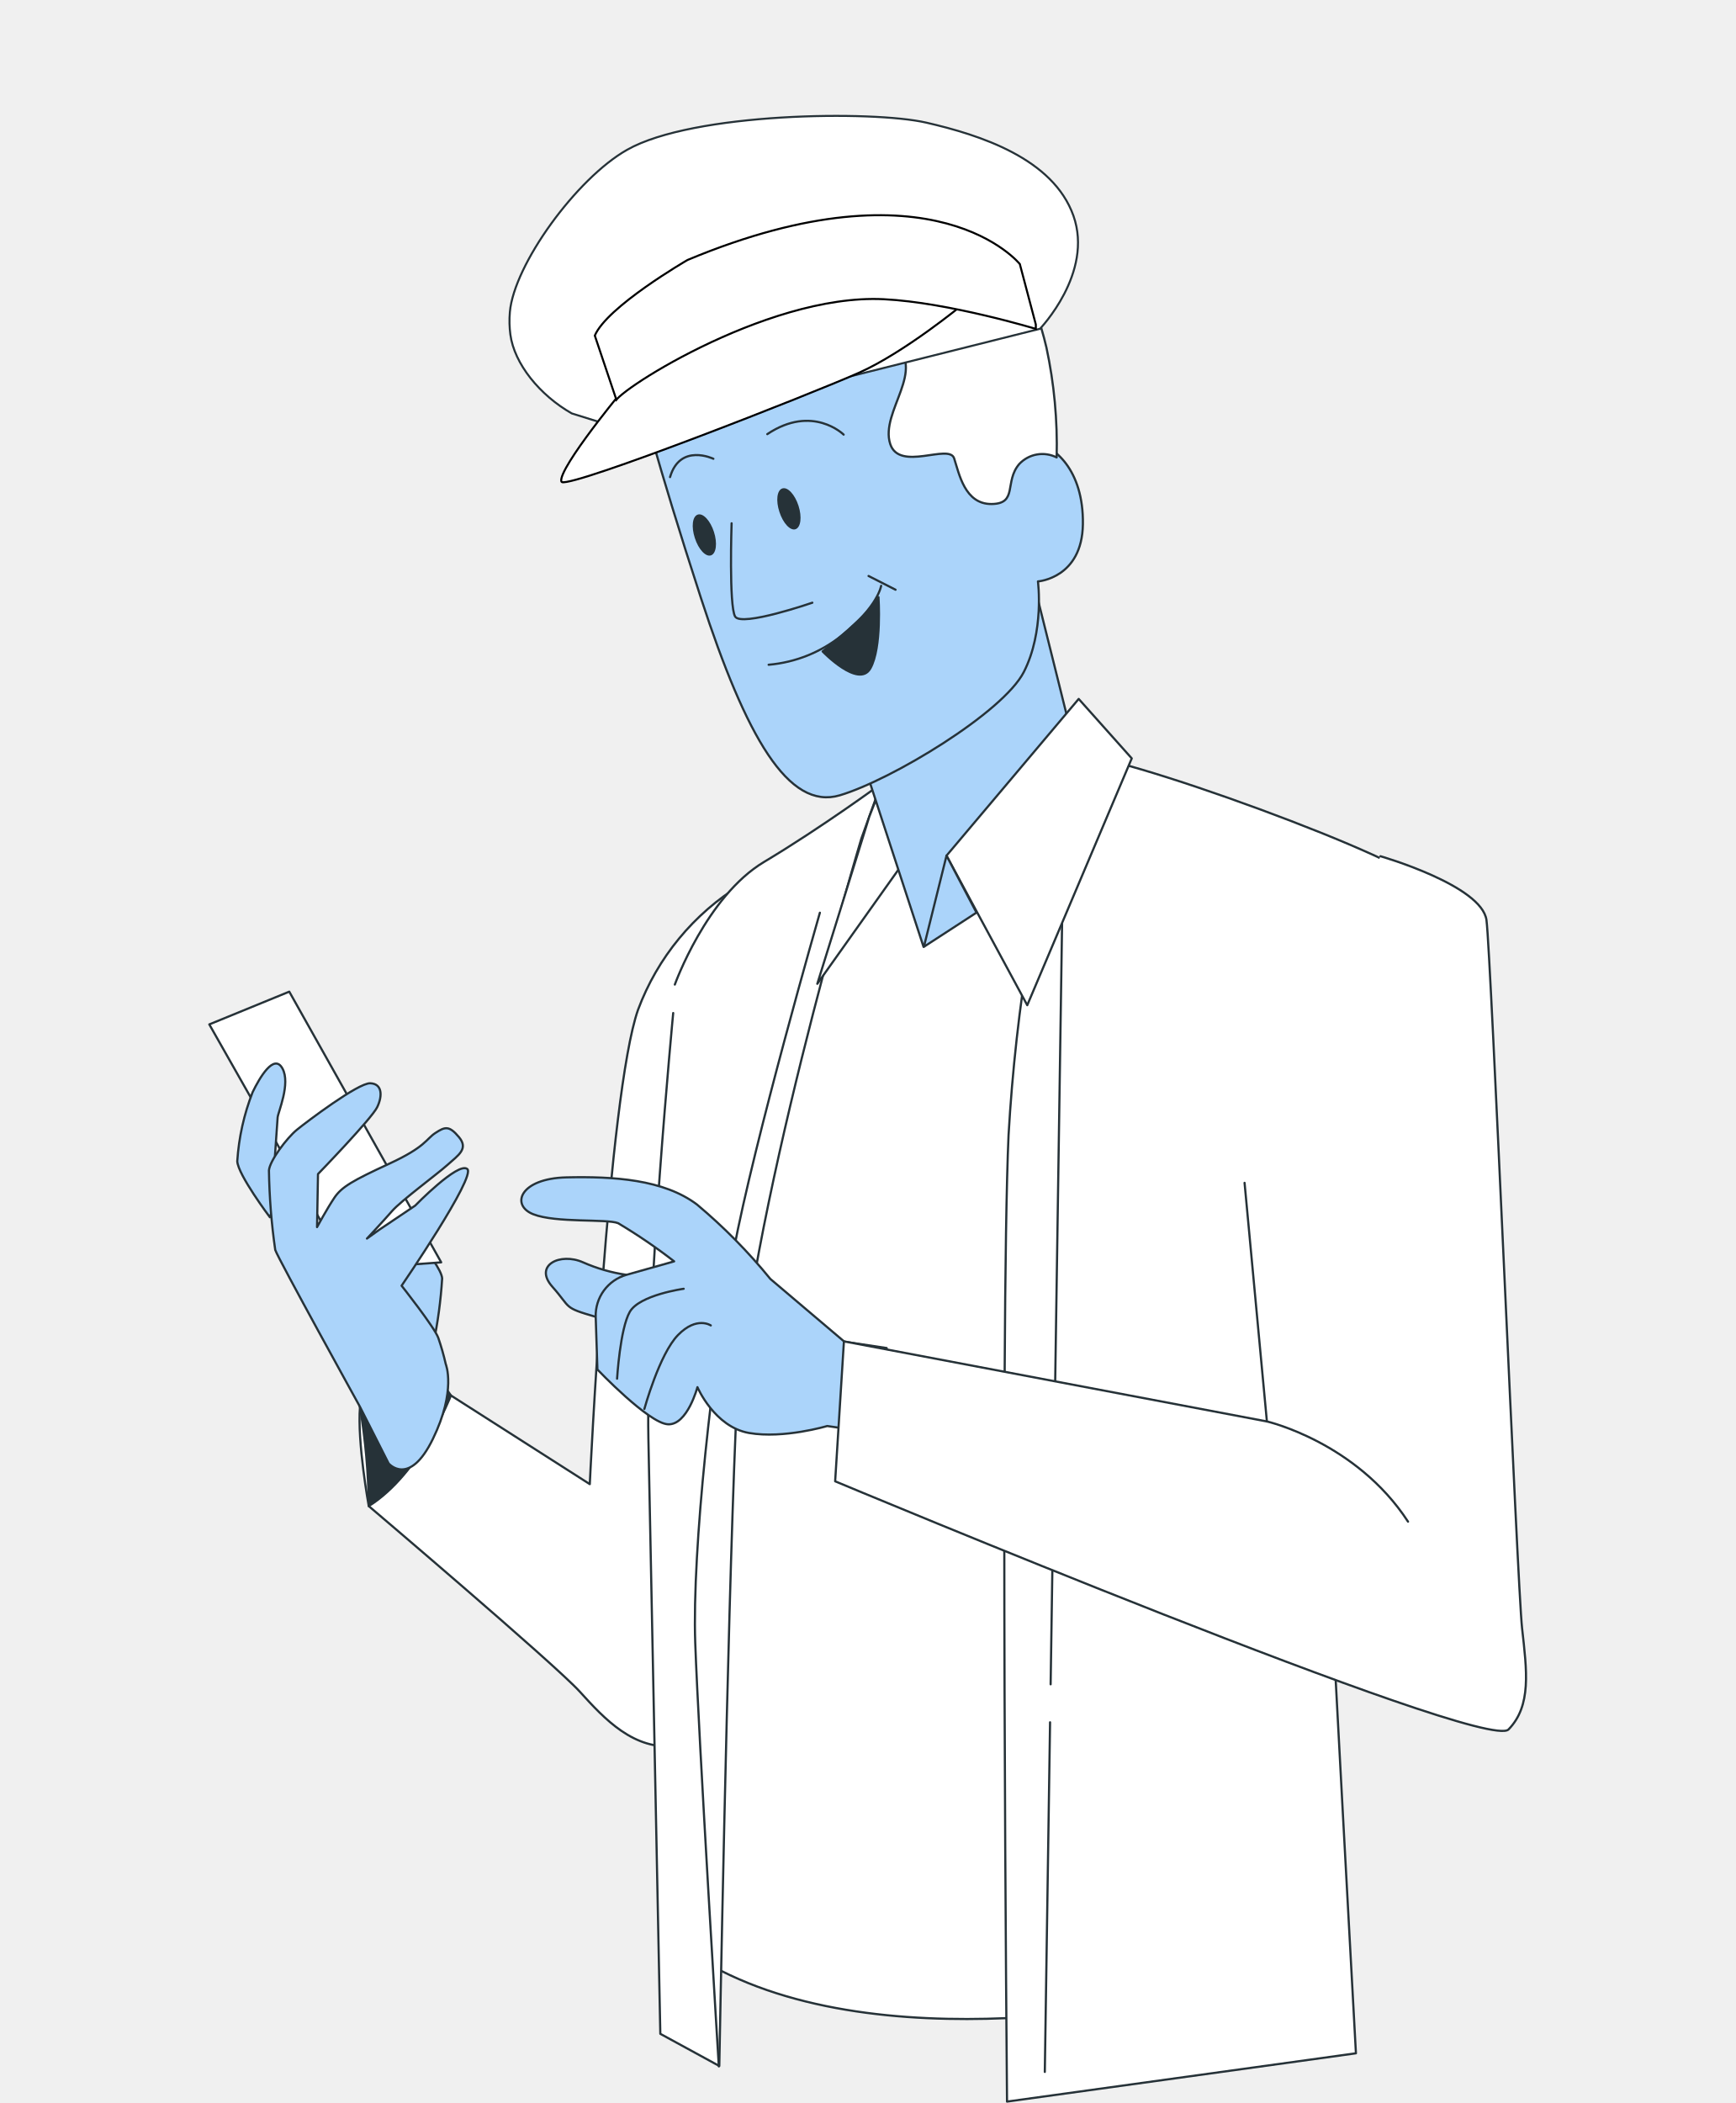
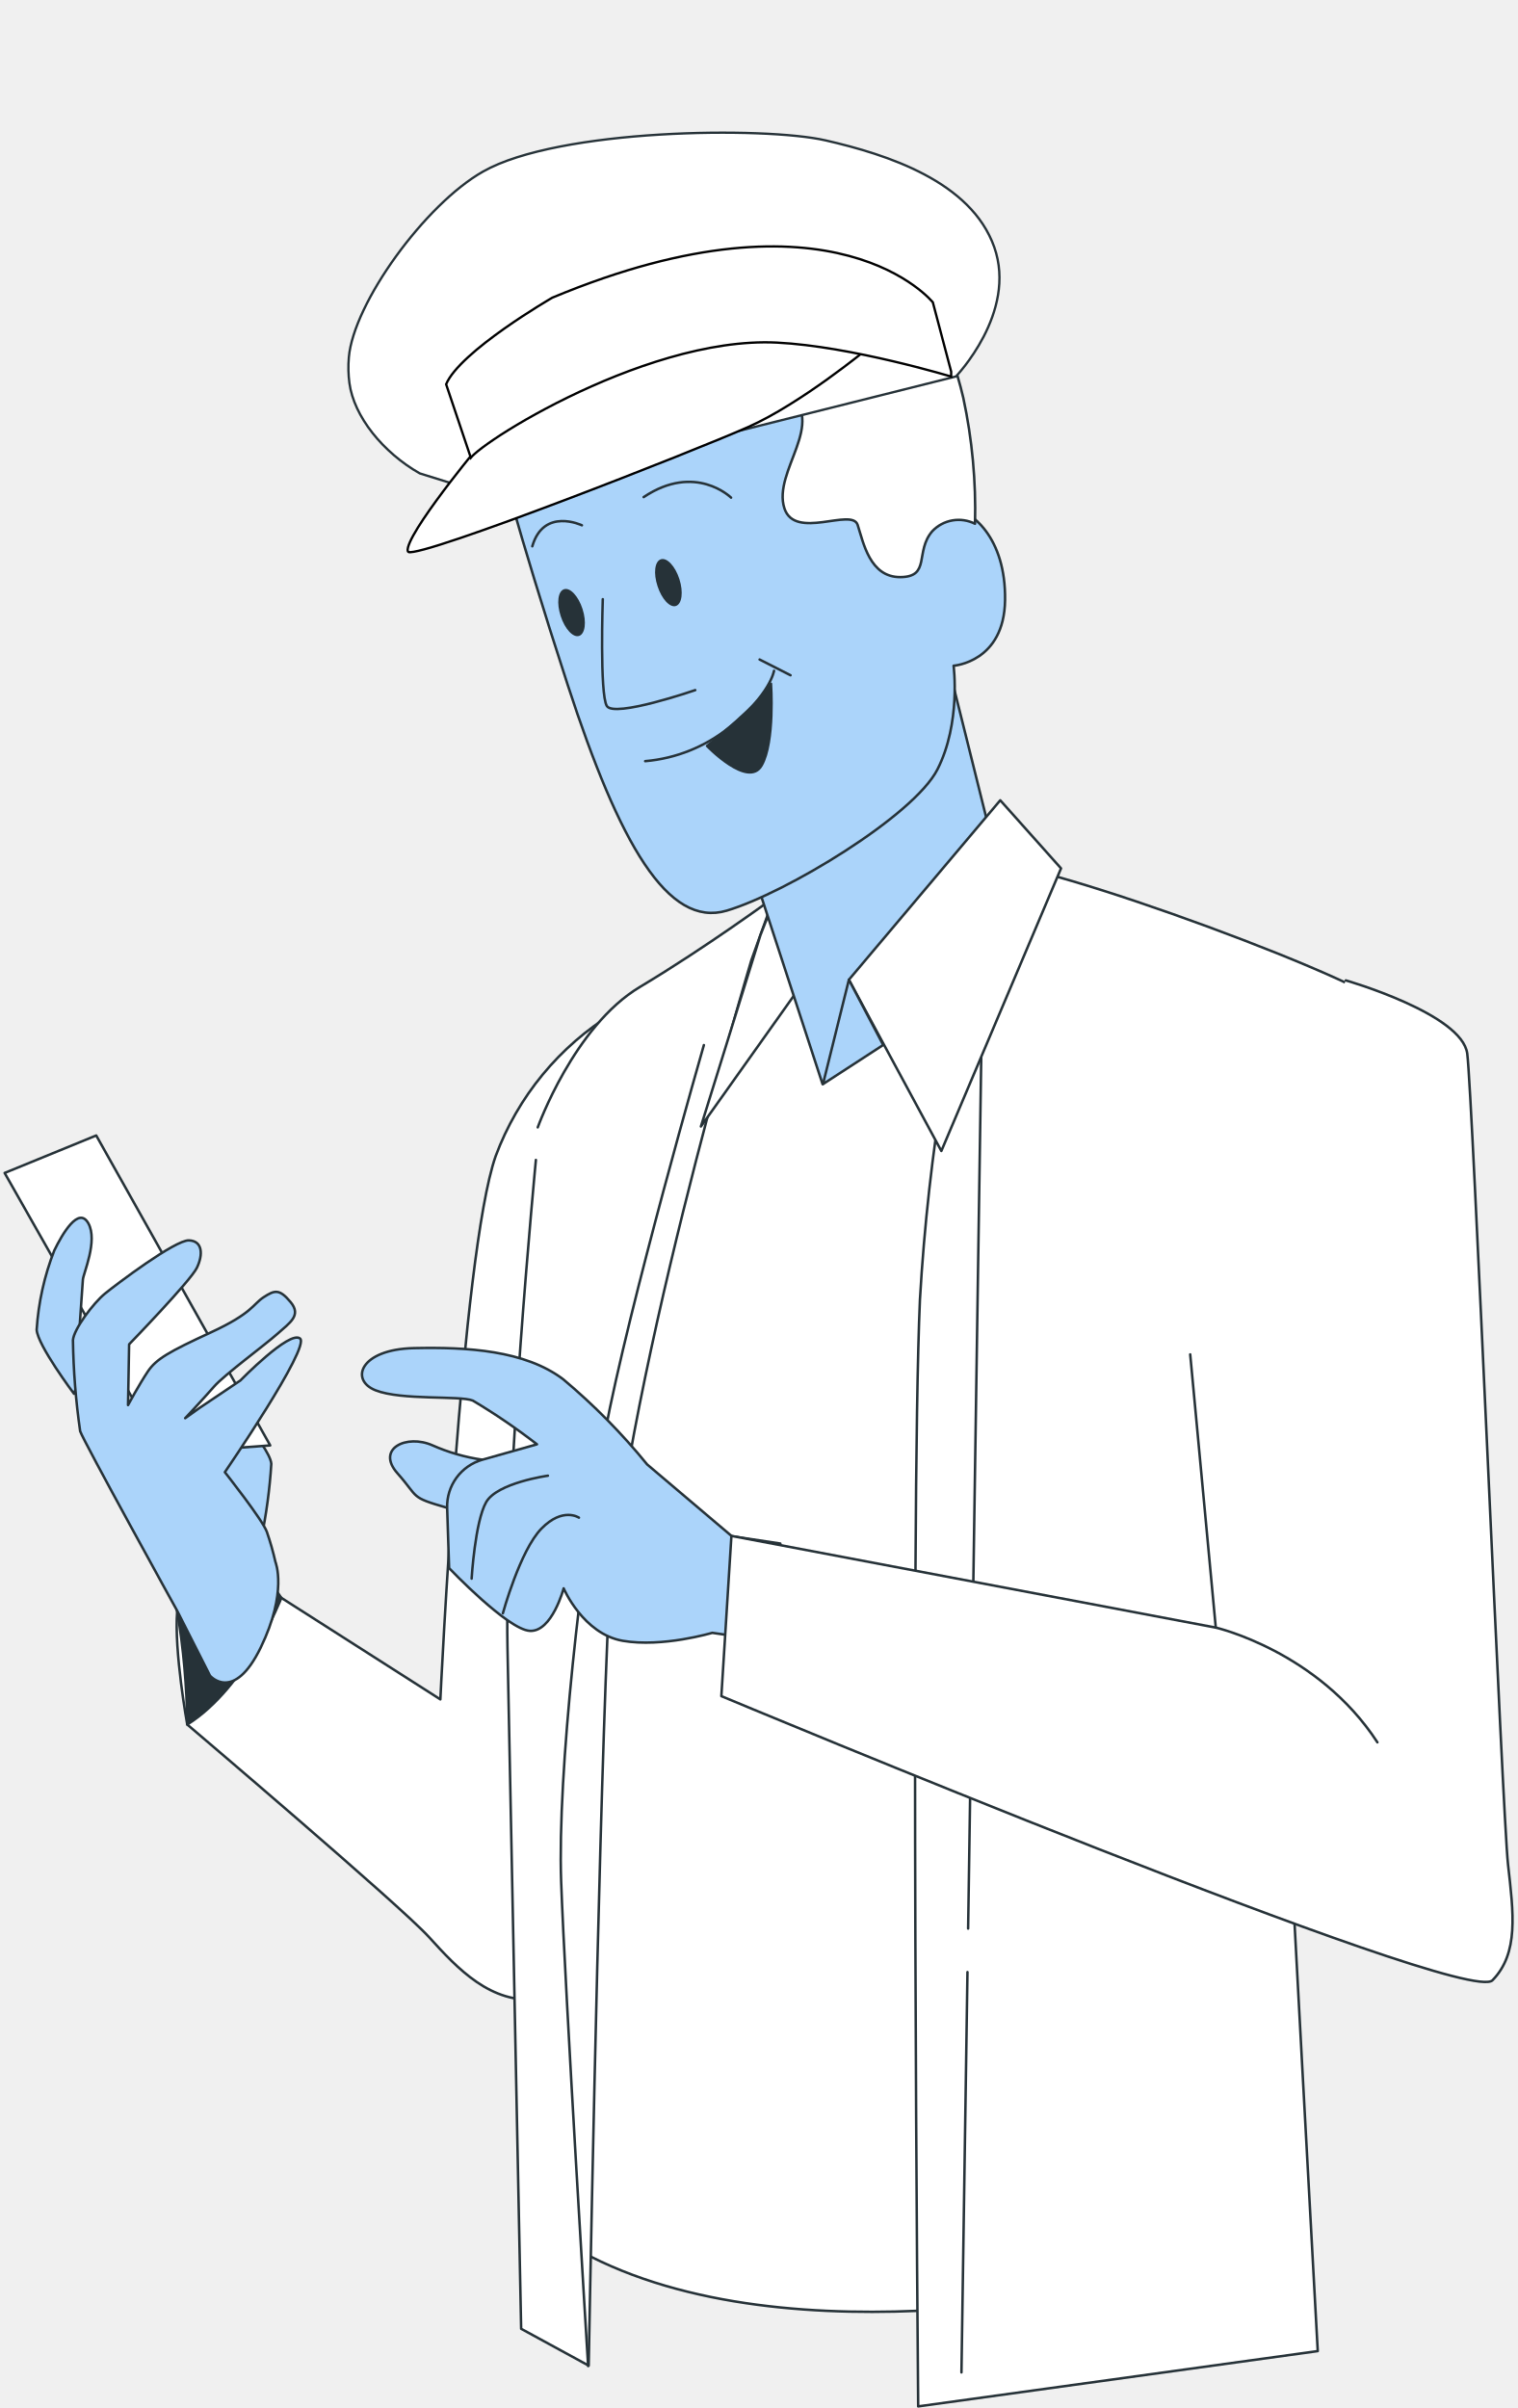
- <svg xmlns="http://www.w3.org/2000/svg" width="222" height="269" viewBox="0 0 327 519" fill="none">
+ <svg xmlns="http://www.w3.org/2000/svg" width="100%" height="300" viewBox="0 0 327 519" fill="none">
  <path d="M132.248 218.321C120.563 225.475 111.614 236.34 106.832 249.179C99.436 270.166 94.913 366.272 94.913 366.272L60.641 344.389C60.641 344.389 38.899 338.524 38.192 347.215C37.486 355.907 40.359 371.689 40.359 371.689C40.359 371.689 86.269 410.673 92.464 417.504C98.659 424.335 105.772 431.991 116.16 430.907C126.548 429.824 120.212 369.24 120.212 369.24L132.248 218.321Z" fill="white" stroke="#263238" stroke-width="0.537" stroke-linecap="round" stroke-linejoin="round" />
  <path d="M60.641 344.39C60.641 344.39 53.221 363.634 40.36 371.69C40.265 363.489 39.54 355.307 38.193 347.216C36.215 337.935 51.69 330.68 60.641 344.39Z" fill="#263238" stroke="#263238" stroke-width="0.537" stroke-linecap="round" stroke-linejoin="round" />
  <path d="M203.408 193.211L250.518 210.712L245.053 491.797C245.053 491.797 170.736 510.076 125.134 485.225L123.485 433.403C123.485 433.403 126.453 310.751 131.258 279.211C136.063 247.67 154.813 212.55 154.813 212.55C154.813 212.55 176.225 199.123 182.703 196.815C189.486 195.012 196.414 193.806 203.408 193.211Z" fill="white" stroke="#263238" stroke-width="0.537" stroke-linecap="round" stroke-linejoin="round" />
  <path d="M115.503 250.004C115.503 250.004 108.719 321.07 109.378 354.989C110.038 388.909 112.323 501.927 112.323 501.927L126.88 509.865C126.88 509.865 128.835 401.888 130.931 352.493C133.028 303.097 161.954 206.921 161.954 206.921L166.806 193.448C166.806 193.448 152.155 204.212 137.927 212.716C123.7 221.219 115.903 242.984 115.903 242.984" fill="white" />
  <path d="M115.503 250.004C115.503 250.004 108.719 321.07 109.378 354.989C110.038 388.909 112.323 501.927 112.323 501.927L126.88 509.865C126.88 509.865 128.835 401.888 130.931 352.493C133.028 303.097 161.954 206.921 161.954 206.921L166.806 193.448C166.806 193.448 152.155 204.212 137.927 212.716C123.7 221.219 115.903 242.984 115.903 242.984" stroke="#263238" stroke-width="0.537" stroke-linecap="round" stroke-linejoin="round" />
  <path d="M151.707 225.248C151.707 225.248 135.477 281.592 130.366 308.939C125.254 336.287 120.119 382.361 120.944 405.516C121.768 428.67 126.762 509.96 126.762 509.96" stroke="#263238" stroke-width="0.537" stroke-linecap="round" stroke-linejoin="round" />
  <path d="M174.836 209.346L151.069 242.794L163.883 201.596L170.03 185.838L174.836 209.346Z" fill="white" stroke="#263238" stroke-width="0.537" stroke-linecap="round" stroke-linejoin="round" />
  <path d="M202.513 135.901C202.513 135.901 216.128 190.361 216.647 192.764C217.165 195.166 177.286 233.656 177.286 233.656L161.904 186.545C161.904 186.545 186.543 171.046 191.278 158.09C196.012 145.135 200.181 133.946 202.513 135.901Z" fill="#ABD4FA" stroke="#263238" stroke-width="0.537" stroke-linecap="round" stroke-linejoin="round" />
  <path d="M213.868 186.337C205.333 216.955 200.105 248.401 198.275 280.134C196.155 328.493 197.898 518.654 197.898 518.654L284.016 506.735C284.016 506.735 277.538 388.629 277.468 384.531C277.397 380.432 300.575 223.601 300.481 218.372C300.387 213.143 222.56 184.641 213.868 186.337Z" fill="white" stroke="#263238" stroke-width="0.537" stroke-linecap="round" stroke-linejoin="round" />
  <path d="M208.52 425.046L207.225 511.329" stroke="#263238" stroke-width="0.537" stroke-linecap="round" stroke-linejoin="round" />
  <path d="M211.489 227.794L208.662 415.67" stroke="#263238" stroke-width="0.537" stroke-linecap="round" stroke-linejoin="round" />
  <path d="M215.587 172.487L182.963 211.164L202.891 248.075L228.684 187.162L215.587 172.487Z" fill="white" stroke="#263238" stroke-width="0.537" stroke-linecap="round" stroke-linejoin="round" />
  <path d="M182.963 211.164L177.38 233.659L190.359 225.226L182.963 211.164Z" fill="#ABD4FA" stroke="#263238" stroke-width="0.537" stroke-linecap="round" stroke-linejoin="round" />
  <path d="M106.928 95.929C106.928 95.929 111.191 113.313 122.356 147.609C133.522 181.906 143.933 200.043 156.629 196.274C169.325 192.505 196.932 175.852 202.044 165.841C207.155 155.83 205.53 143.487 205.53 143.487C205.53 143.487 216.436 142.733 216.624 129.354C216.813 115.974 209.558 109.756 204.117 109.073C198.675 108.39 189.206 115.668 185.272 104.762C181.339 93.856 190.148 82.314 181.503 76.072C172.859 69.83 153.096 70.018 135.901 76.072C125.156 79.962 115.424 86.217 107.422 94.374L106.928 95.929Z" fill="#ABD4FA" stroke="#263238" stroke-width="0.537" stroke-linecap="round" stroke-linejoin="round" />
  <path d="M129.917 129.143C129.917 129.143 129.234 149.542 130.788 152.156C132.343 154.771 149.845 148.741 149.845 148.741" stroke="#263238" stroke-width="0.537" stroke-linecap="round" stroke-linejoin="round" />
  <path d="M139.057 164.054C145.702 163.483 152.026 160.94 157.218 156.752C166.051 149.685 166.828 144.574 166.828 144.574" stroke="#263238" stroke-width="0.537" stroke-linecap="round" stroke-linejoin="round" />
  <path d="M163.718 142.147L170.384 145.539" stroke="#263238" stroke-width="0.537" stroke-linecap="round" stroke-linejoin="round" />
  <path d="M166.168 147.373C166.168 147.373 167.04 159.857 164.166 164.945C161.293 170.033 152.389 160.776 152.389 160.776C152.389 160.776 164.049 151.542 166.168 147.373Z" fill="#263238" stroke="#263238" stroke-width="0.537" stroke-linecap="round" stroke-linejoin="round" />
  <path d="M141.718 126.339C142.613 129.119 144.404 131.05 145.699 130.603C146.995 130.155 147.324 127.588 146.429 124.808C145.534 122.028 143.744 120.097 142.425 120.545C141.106 120.992 140.8 123.56 141.718 126.339Z" fill="#263238" />
  <path d="M120.848 132.795C121.743 135.575 123.533 137.506 124.829 137.059C126.125 136.611 126.454 134.043 125.559 131.264C124.664 128.484 122.874 126.553 121.555 127C120.236 127.448 119.93 130.016 120.848 132.795Z" fill="#263238" />
  <path d="M157.57 107.259C157.57 107.259 149.891 99.675 138.726 107.142" stroke="#263238" stroke-width="0.537" stroke-linecap="round" stroke-linejoin="round" />
  <path d="M125.418 113.22C125.418 113.22 117.198 109.286 114.724 117.742" stroke="#263238" stroke-width="0.537" stroke-linecap="round" stroke-linejoin="round" />
  <path d="M99.366 84.129C103.736 75.02 111 67.615 120.024 63.071C149.633 47.336 195.542 34.051 207.626 85.778C209.538 94.683 210.384 103.785 210.146 112.89C208.643 112.13 206.935 111.875 205.276 112.163C203.616 112.452 202.094 113.269 200.936 114.492C197.144 118.873 200.653 124.338 194.058 124.385C187.463 124.432 186.073 116.894 184.848 113.126C183.623 109.357 171.327 116.494 169.066 109.569C166.451 101.513 178.488 91.054 169.631 84.529C162.8 79.489 153.661 86.555 148.196 90.418C139.221 96.731 130.506 103.02 119.93 106.459C110.696 109.451 97.246 113.526 96.375 100.1C96.054 94.612 97.081 89.129 99.366 84.129Z" fill="white" stroke="#263238" stroke-width="0.537" stroke-linecap="round" stroke-linejoin="round" />
  <path d="M56.285 331.742C57.404 326.392 58.136 320.968 58.475 315.512C58.24 311.531 45.12 297.61 45.12 297.61L36.498 307.197L56.285 331.742Z" fill="#ABD4FA" stroke="#263238" stroke-width="0.537" stroke-linecap="round" stroke-linejoin="round" />
  <path d="M20.739 244.731L58.239 311.533L35.273 313.229L1 252.81L20.739 244.731Z" fill="white" stroke="#263238" stroke-width="0.537" stroke-linecap="round" stroke-linejoin="round" />
  <path d="M15.958 300.411C15.958 300.411 8.067 289.929 7.902 286.584C8.28 280.738 9.56 274.986 11.695 269.53C13.414 265.973 16.948 259.896 19.044 263.665C21.14 267.434 17.937 274.524 17.866 275.796C17.796 277.068 17.207 285.218 17.207 285.218L19.256 290.471L15.958 300.411Z" fill="#ABD4FA" stroke="#263238" stroke-width="0.537" stroke-linecap="round" stroke-linejoin="round" />
  <path d="M59.37 336.664C58.868 334.457 58.247 332.279 57.509 330.139C56.52 327.477 48.464 317.302 48.464 317.302C48.464 317.302 66.931 290.331 64.67 288.494C62.408 286.656 51.809 297.539 51.809 297.539L43.046 303.428L39.913 305.665C39.913 305.665 43.87 301.449 46.108 298.881C48.346 296.314 57.108 289.883 59.794 287.481C62.479 285.078 65.046 283.523 62.62 280.626C60.194 277.729 59.181 278.059 56.826 279.59C54.47 281.121 54.47 283.005 45.449 287.175C36.427 291.344 33.671 292.898 31.857 295.607C30.044 298.316 27.594 302.839 27.594 302.839L27.829 289.742C27.829 289.742 41.067 276.08 42.434 273.253C43.8 270.427 43.682 267.435 40.714 267.341C37.746 267.247 25.144 276.763 22.624 278.812C20.103 280.862 15.887 286.515 15.722 288.847C15.819 295.414 16.338 301.968 17.276 308.468C17.913 310.494 38.194 347.193 38.194 347.193L45.26 361.161C45.26 361.161 50.348 367.121 56.19 355.108C62.032 343.095 59.37 336.664 59.37 336.664Z" fill="#ABD4FA" stroke="#263238" stroke-width="0.537" stroke-linecap="round" stroke-linejoin="round" />
  <path d="M103.959 314.615C100.264 314.077 96.658 313.039 93.242 311.529C87.636 309.032 80.946 312.236 85.68 317.559C90.415 322.883 88.201 322.624 96.375 324.979C104.548 327.335 103.959 314.615 103.959 314.615Z" fill="#ABD4FA" stroke="#263238" stroke-width="0.537" stroke-linecap="round" stroke-linejoin="round" />
  <path d="M153.519 351.926C153.519 351.926 142.778 355.13 134.227 353.646C125.677 352.162 121.484 342.339 121.484 342.339C121.484 342.339 118.987 351.761 114.205 351.502C109.424 351.243 96.798 337.982 96.798 337.982L96.374 324.979C96.306 322.654 97.014 320.373 98.388 318.496C99.762 316.619 101.722 315.253 103.959 314.615L115.736 311.294C111.321 307.877 106.704 304.731 101.91 301.871C99.106 300.741 86.552 301.871 80.945 299.657C75.339 297.443 77.624 290.824 89.166 290.565C100.708 290.306 113.122 291.036 121.39 297.278C127.988 302.808 134.045 308.952 139.48 315.628L157.735 331.104L168.194 332.682L165.038 353.599L153.519 351.926Z" fill="#ABD4FA" stroke="#263238" stroke-width="0.537" stroke-linecap="round" stroke-linejoin="round" />
  <path d="M124.781 327.103C124.781 327.103 121.318 324.747 116.701 329.458C112.084 334.169 108.386 347.714 108.386 347.714" stroke="#263238" stroke-width="0.537" stroke-linecap="round" stroke-linejoin="round" />
  <path d="M118.093 318.058C118.093 318.058 107.187 319.566 104.784 323.758C102.381 327.951 101.651 340.247 101.651 340.247" stroke="#263238" stroke-width="0.537" stroke-linecap="round" stroke-linejoin="round" />
  <path d="M290.069 211.306C290.069 211.306 315.109 218.49 316.239 227.088C317.37 235.685 323.848 391.315 325.025 401.844C326.203 412.373 327.381 420.947 321.68 426.812C315.98 432.678 155.475 365.569 155.475 365.569L157.642 331.037L262.039 350.8L256.527 291.912" fill="white" />
  <path d="M290.069 211.306C290.069 211.306 315.109 218.49 316.239 227.088C317.37 235.685 323.848 391.315 325.025 401.844C326.203 412.373 327.381 420.947 321.68 426.812C315.98 432.678 155.475 365.569 155.475 365.569L157.642 331.037L262.039 350.8L256.527 291.912" stroke="#263238" stroke-width="0.537" stroke-linecap="round" stroke-linejoin="round" />
  <path d="M262.038 350.797C262.038 350.797 284.086 355.885 296.876 375.53" stroke="#263238" stroke-width="0.537" stroke-linecap="round" stroke-linejoin="round" />
  <path d="M206.118 81.049C206.084 81.085 206.057 81.115 206.034 81.138L104.852 106.512L90.478 102.032C82.575 97.543 76.258 89.778 75.308 82.54C75.08 80.797 75.013 78.949 75.19 77L75.19 76.999C75.702 71.171 79.79 62.938 85.348 55.254C90.902 47.575 97.883 40.5 104.123 36.97L104.123 36.969C108.18 34.666 113.992 32.9 120.653 31.598C127.31 30.296 134.795 29.461 142.187 29.011C156.98 28.11 171.36 28.751 177.945 30.26C184.559 31.776 192.398 33.981 199.212 37.586C206.026 41.191 211.785 46.181 214.29 53.254C216.79 60.315 214.73 67.29 212.017 72.526C210.662 75.141 209.149 77.312 207.975 78.83C207.388 79.589 206.886 80.184 206.531 80.588C206.354 80.791 206.214 80.945 206.118 81.049Z" fill="white" stroke="#263238" stroke-width="0.5" />
  <path d="M102.26 97.307L102.26 97.306L102.269 97.297L102.303 97.258C102.334 97.224 102.381 97.173 102.444 97.105C102.57 96.97 102.759 96.771 103.013 96.516C103.522 96.004 104.289 95.267 105.318 94.366C107.378 92.566 110.489 90.114 114.69 87.514C123.093 82.317 135.858 76.53 153.295 74.19C170.766 71.845 179.147 72.234 183.151 73.192C185.152 73.671 186.025 74.284 186.403 74.735C186.591 74.959 186.659 75.146 186.684 75.266C186.692 75.306 186.696 75.34 186.698 75.365L186.657 75.398C186.551 75.485 186.392 75.614 186.187 75.778C185.776 76.109 185.177 76.586 184.422 77.174C182.911 78.352 180.781 79.974 178.298 81.753C173.328 85.313 166.963 89.492 161.345 91.995C155.711 94.505 138.167 101.548 121.622 107.817C113.35 110.951 105.332 113.891 99.18 115.973C96.103 117.015 93.497 117.841 91.56 118.369C90.592 118.633 89.796 118.822 89.194 118.926C88.894 118.979 88.647 119.009 88.454 119.018C88.254 119.027 88.14 119.011 88.087 118.992L88.087 118.992C87.978 118.953 87.91 118.879 87.877 118.734C87.841 118.573 87.852 118.333 87.932 118.007C88.09 117.358 88.489 116.469 89.071 115.411C90.233 113.301 92.083 110.588 94.04 107.901C95.996 105.216 98.051 102.566 99.619 100.588C100.402 99.598 101.064 98.777 101.529 98.203C101.761 97.916 101.945 97.691 102.071 97.537L102.214 97.363L102.251 97.318L102.26 97.307Z" fill="white" stroke="black" stroke-width="0.5" />
  <path d="M119.04 64.159L119.04 64.159C149.574 51.406 170.101 51.697 182.978 55.151C189.419 56.879 193.952 59.4 196.872 61.484C198.333 62.527 199.39 63.46 200.081 64.131C200.426 64.467 200.68 64.737 200.846 64.922C200.929 65.014 200.991 65.086 201.031 65.133C201.041 65.145 201.05 65.155 201.057 65.164L205.007 80.089L205.007 81.164C204.848 81.117 204.631 81.053 204.361 80.974C203.734 80.791 202.82 80.529 201.674 80.212C199.381 79.579 196.157 78.725 192.428 77.848C184.975 76.093 175.495 74.237 167.422 73.841C152.654 73.115 135.505 79.24 122.38 85.653C115.814 88.862 110.243 92.148 106.468 94.697C104.582 95.971 103.138 97.065 102.24 97.876C101.921 98.165 101.662 98.425 101.477 98.651L96.154 82.822C96.879 81.085 98.624 79.062 100.88 76.989C103.165 74.89 105.945 72.763 108.64 70.86C111.334 68.956 113.938 67.279 115.869 66.077C116.834 65.476 117.631 64.995 118.186 64.663C118.464 64.497 118.681 64.369 118.829 64.283C118.902 64.239 118.959 64.206 118.997 64.184L119.04 64.159Z" fill="white" stroke="black" stroke-width="0.5" />
</svg>
